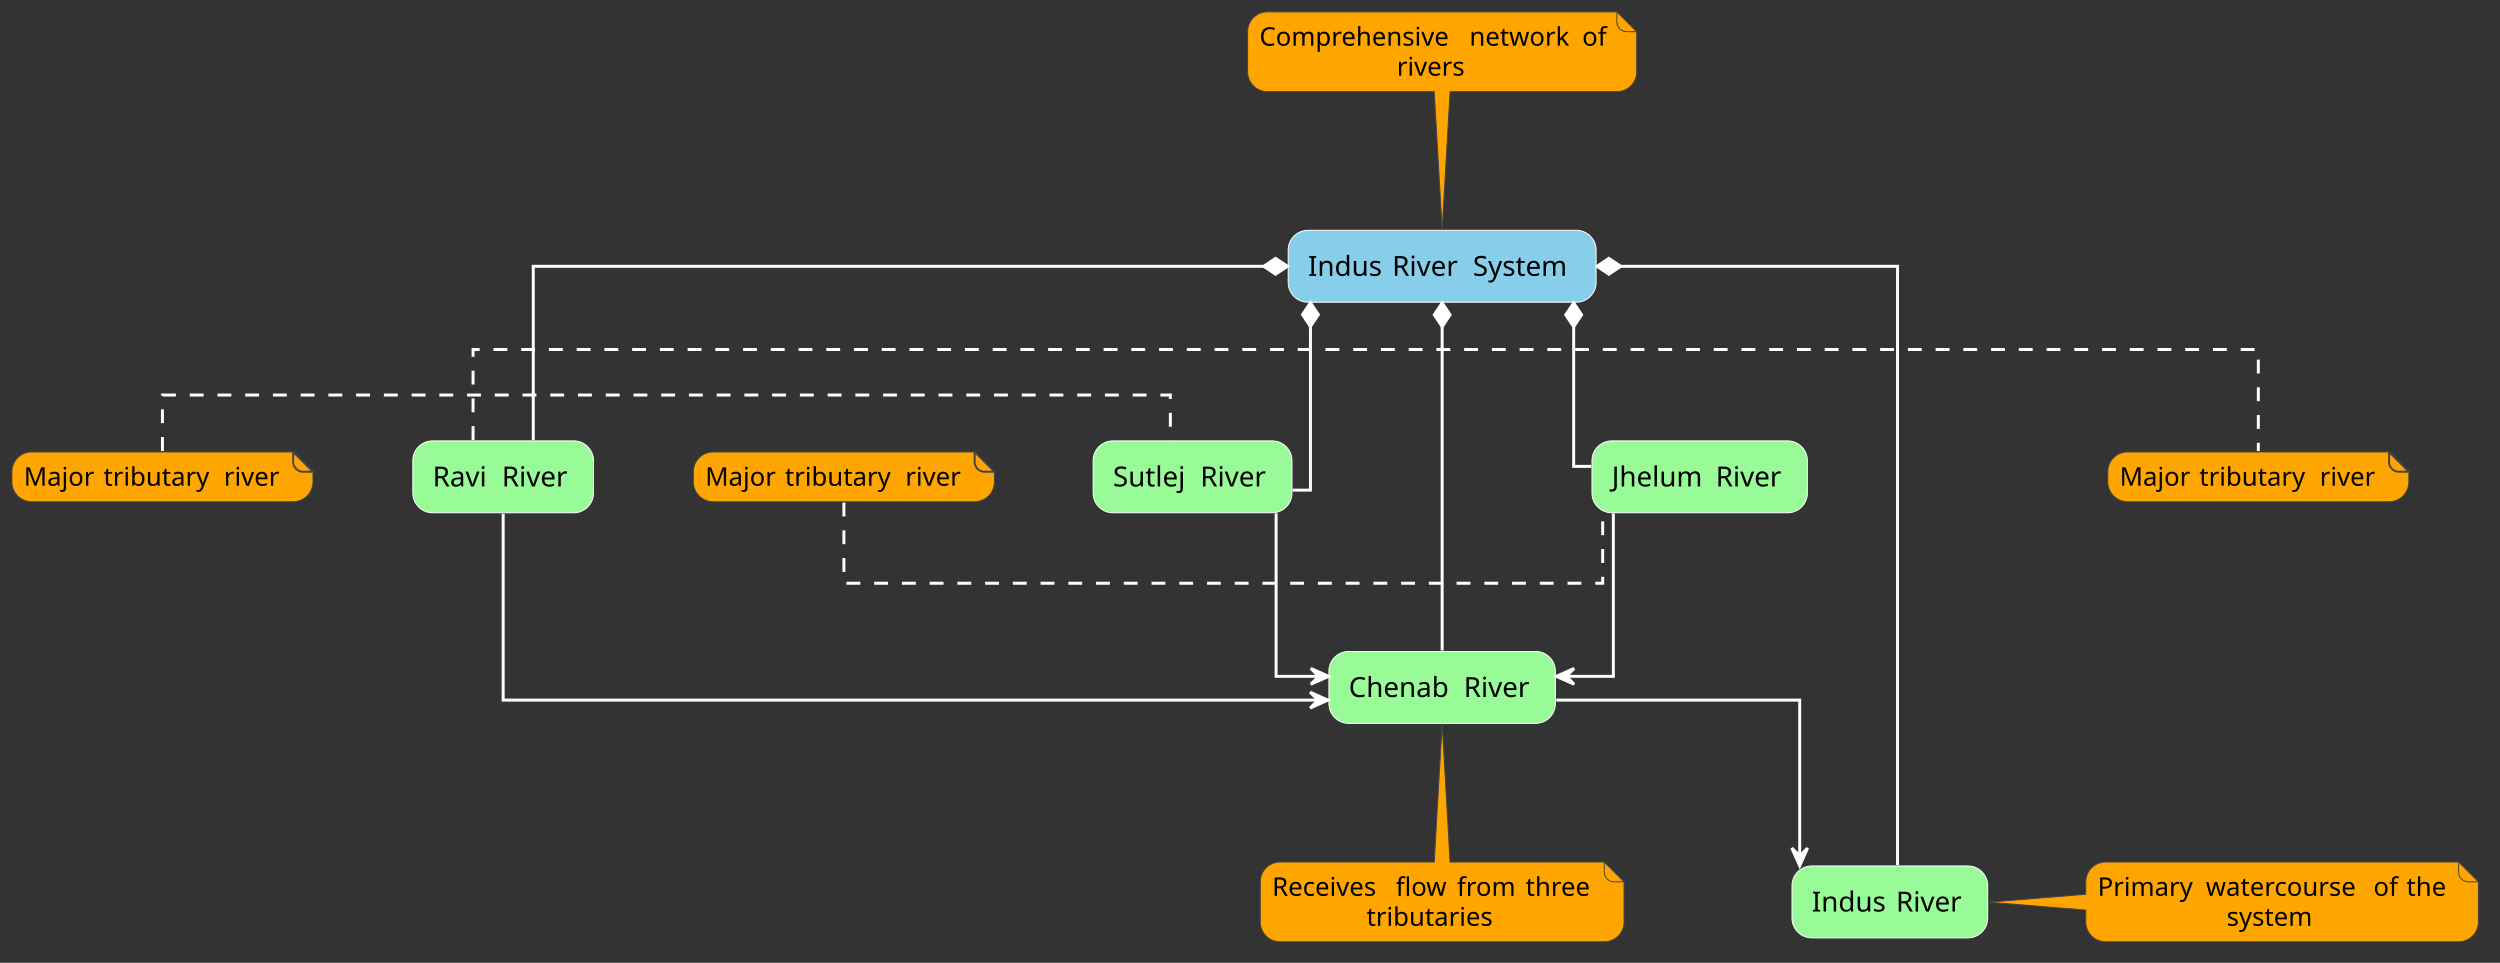
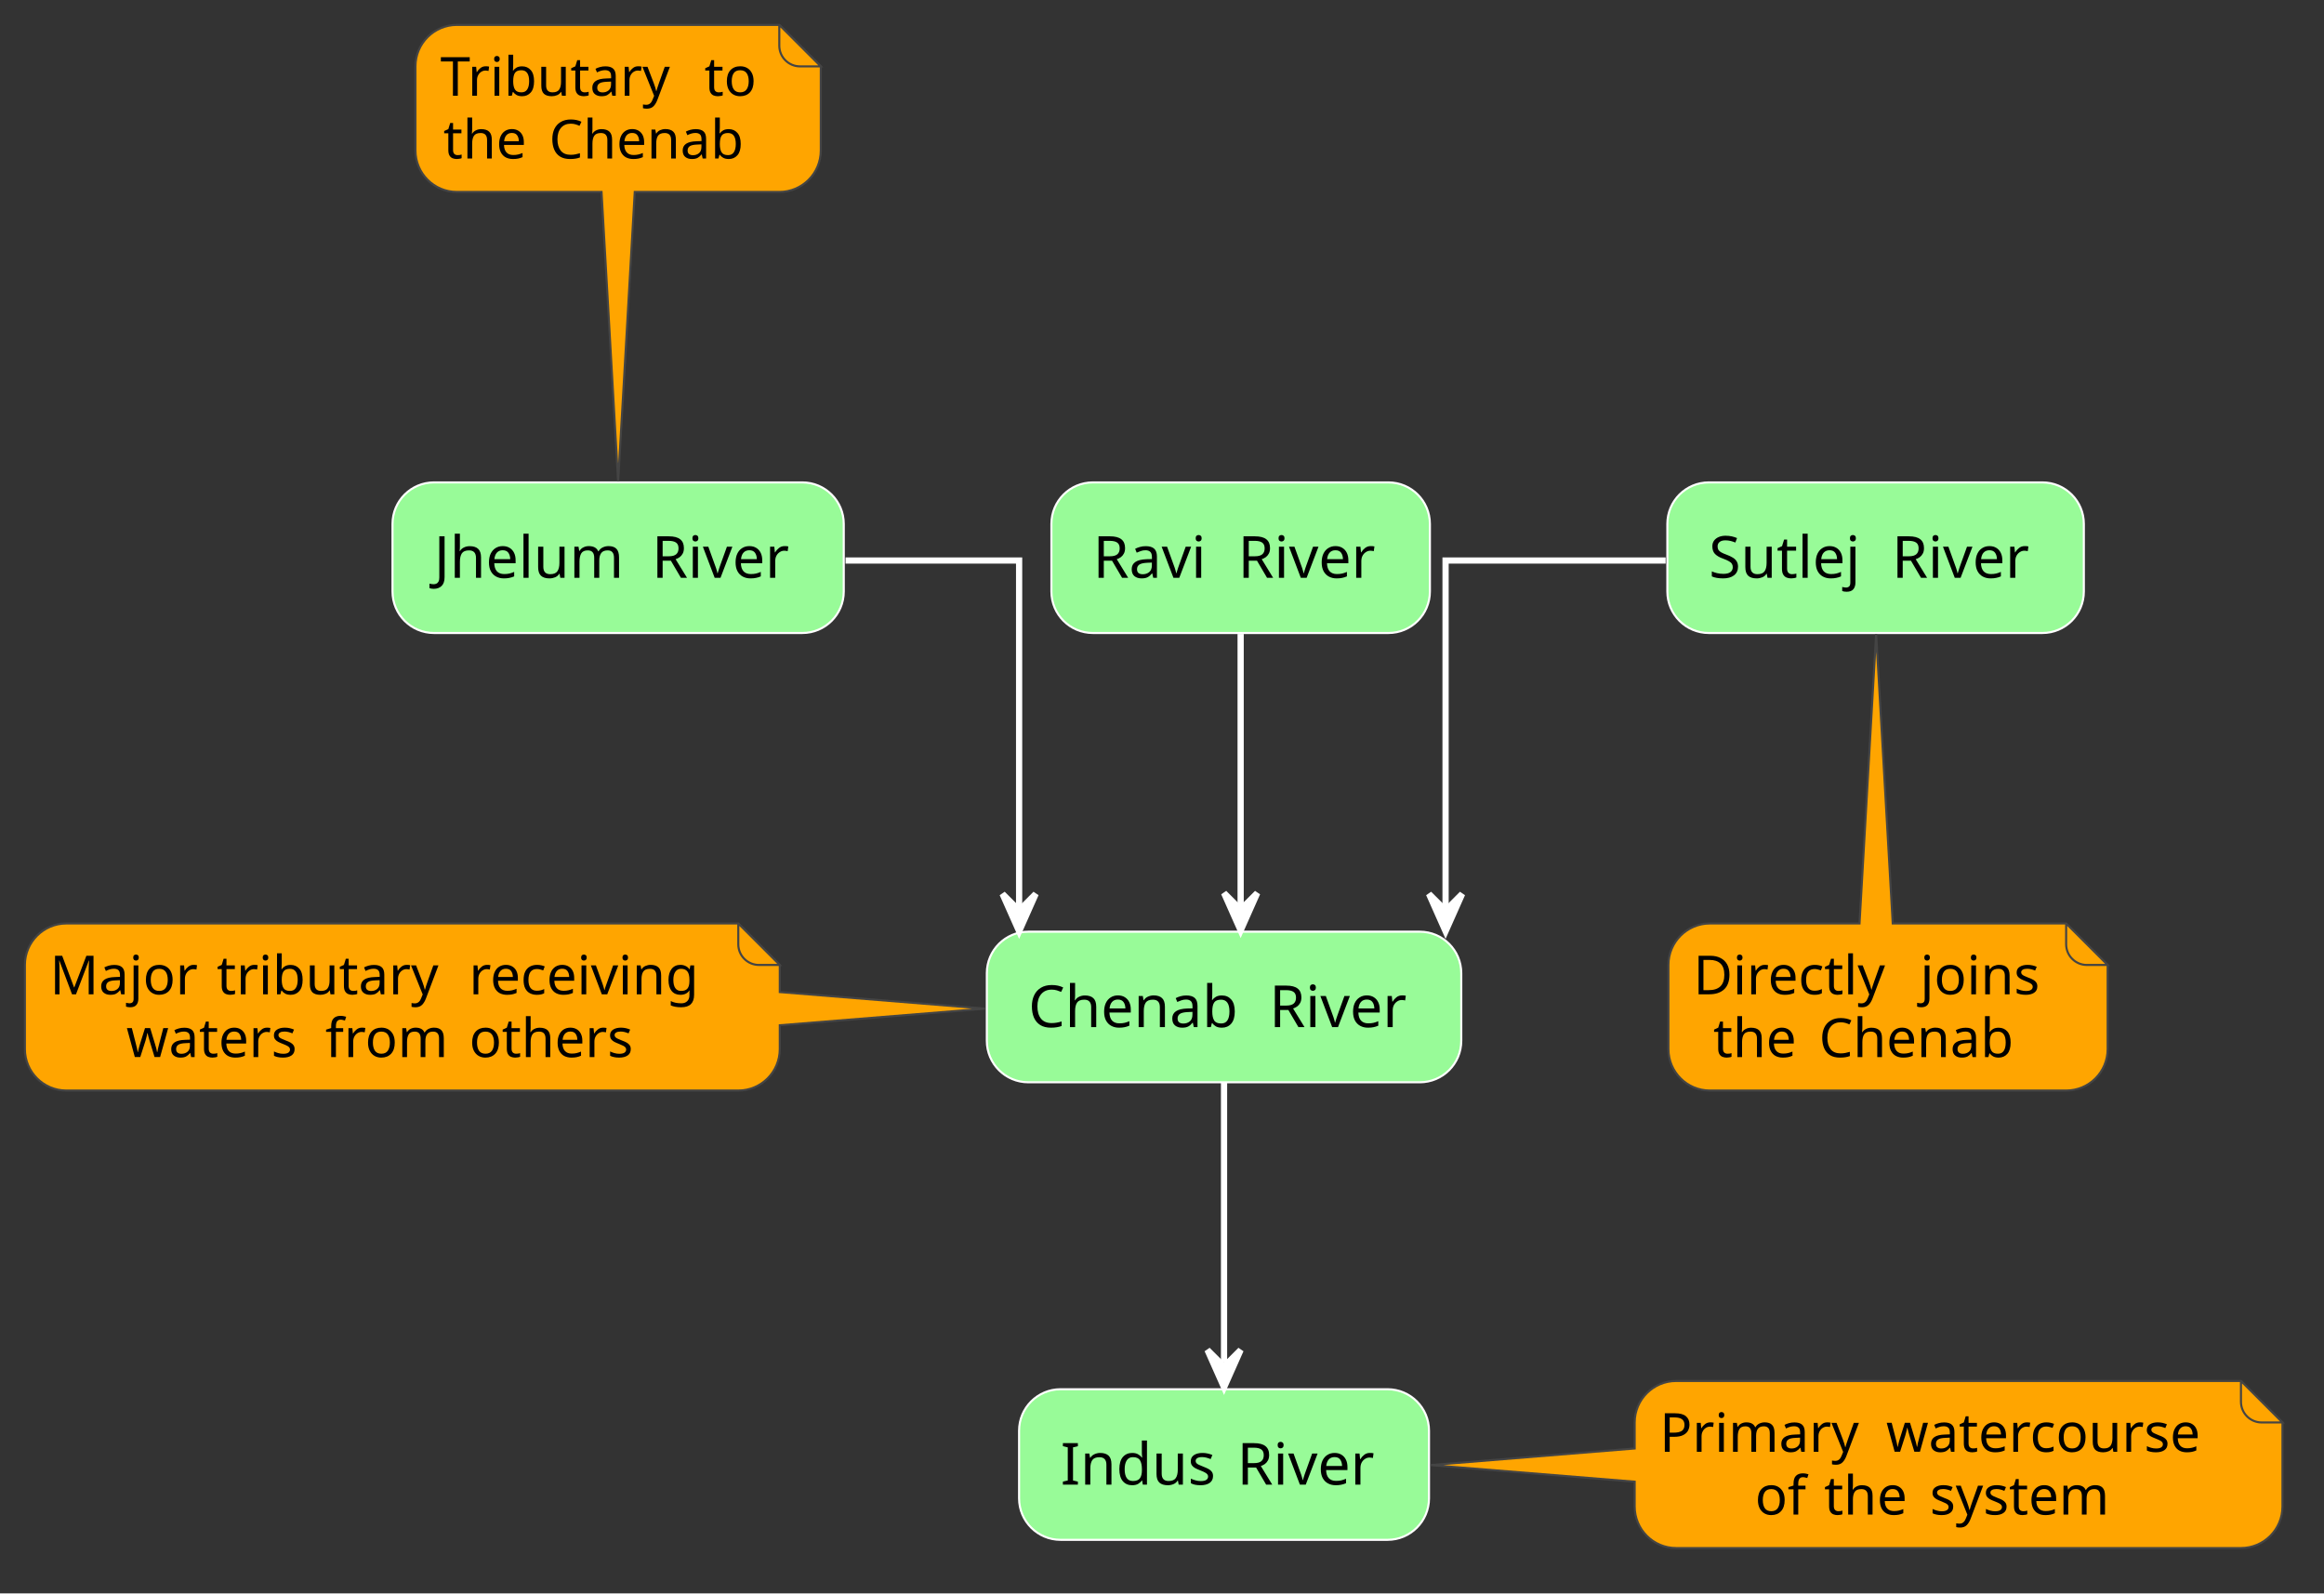
- <svg xmlns="http://www.w3.org/2000/svg" contentStyleType="text/css" data-diagram-type="CLASS" height="486px" preserveAspectRatio="none" style="width:1262px;height:486px;background:#333333;" version="1.1" viewBox="0 0 1262 486" width="1262px" zoomAndPan="magnify">
+ <svg xmlns="http://www.w3.org/2000/svg" contentStyleType="text/css" data-diagram-type="CLASS" height="384px" preserveAspectRatio="none" style="width:560px;height:384px;background:#333333;" version="1.1" viewBox="0 0 560 384" width="560px" zoomAndPan="magnify">
  <defs />
  <g>
-     <rect fill="#333333" height="486" style="stroke:none;stroke-width:1;" width="1262" x="0" y="0" />
-     <g class="entity" data-entity="Indus River System" data-source-line="23" data-uid="ent0002" id="entity_Indus River System">
-       <rect fill="#87CEEB" height="36.297" rx="10" ry="10" style="stroke:#FFFFFF;stroke-width:0.5;" width="155.434" x="650.28" y="116.26" />
-       <text fill="#000000" font-family="Sans-Serif" font-size="14" lengthAdjust="spacing" textLength="38.056" x="660.28" y="139.255">Indus</text>
-       <text fill="#000000" font-family="Sans-Serif" font-size="14" lengthAdjust="spacing" textLength="4.45" x="698.336" y="139.255"> </text>
-       <text fill="#000000" font-family="Sans-Serif" font-size="14" lengthAdjust="spacing" textLength="36.272" x="702.786" y="139.255">River</text>
-       <text fill="#000000" font-family="Sans-Serif" font-size="14" lengthAdjust="spacing" textLength="4.45" x="739.057" y="139.255"> </text>
-       <text fill="#000000" font-family="Sans-Serif" font-size="14" lengthAdjust="spacing" textLength="52.206" x="743.508" y="139.255">System</text>
+     <rect fill="#333333" height="384" style="stroke:none;stroke-width:1;" width="560" x="0" y="0" />
+     <g class="entity" data-entity="Indus River" data-source-line="23" data-uid="ent0002" id="entity_Indus River">
+       <rect fill="#98FB98" height="36.297" rx="10" ry="10" style="stroke:#FFFFFF;stroke-width:0.5;" width="98.777" x="245.56" y="334.81" />
+       <text fill="#000000" font-family="Sans-Serif" font-size="14" lengthAdjust="spacing" textLength="38.056" x="255.56" y="357.805">Indus</text>
+       <text fill="#000000" font-family="Sans-Serif" font-size="14" lengthAdjust="spacing" textLength="4.45" x="293.616" y="357.805"> </text>
+       <text fill="#000000" font-family="Sans-Serif" font-size="14" lengthAdjust="spacing" textLength="36.272" x="298.066" y="357.805">River</text>
    </g>
-     <g class="entity" data-entity="Indus River" data-source-line="24" data-uid="ent0003" id="entity_Indus River">
-       <rect fill="#98FB98" height="36.297" rx="10" ry="10" style="stroke:#FFFFFF;stroke-width:0.5;" width="98.777" x="904.61" y="437.14" />
-       <text fill="#000000" font-family="Sans-Serif" font-size="14" lengthAdjust="spacing" textLength="38.056" x="914.61" y="460.135">Indus</text>
-       <text fill="#000000" font-family="Sans-Serif" font-size="14" lengthAdjust="spacing" textLength="4.45" x="952.666" y="460.135"> </text>
-       <text fill="#000000" font-family="Sans-Serif" font-size="14" lengthAdjust="spacing" textLength="36.272" x="957.116" y="460.135">River</text>
+     <g class="entity" data-entity="Chenab River" data-source-line="24" data-uid="ent0003" id="entity_Chenab River">
+       <rect fill="#98FB98" height="36.297" rx="10" ry="10" style="stroke:#FFFFFF;stroke-width:0.5;" width="114.322" x="237.79" y="224.54" />
+       <text fill="#000000" font-family="Sans-Serif" font-size="14" lengthAdjust="spacing" textLength="53.601" x="247.79" y="247.535">Chenab</text>
+       <text fill="#000000" font-family="Sans-Serif" font-size="14" lengthAdjust="spacing" textLength="4.45" x="301.391" y="247.535"> </text>
+       <text fill="#000000" font-family="Sans-Serif" font-size="14" lengthAdjust="spacing" textLength="36.272" x="305.841" y="247.535">River</text>
    </g>
    <g class="entity" data-entity="Jhelum River" data-source-line="25" data-uid="ent0004" id="entity_Jhelum River">
-       <rect fill="#98FB98" height="36.297" rx="10" ry="10" style="stroke:#FFFFFF;stroke-width:0.5;" width="108.737" x="803.63" y="222.56" />
-       <text fill="#000000" font-family="Sans-Serif" font-size="14" lengthAdjust="spacing" textLength="48.016" x="813.63" y="245.555">Jhelum</text>
-       <text fill="#000000" font-family="Sans-Serif" font-size="14" lengthAdjust="spacing" textLength="4.45" x="861.646" y="245.555"> </text>
-       <text fill="#000000" font-family="Sans-Serif" font-size="14" lengthAdjust="spacing" textLength="36.272" x="866.096" y="245.555">River</text>
+       <rect fill="#98FB98" height="36.297" rx="10" ry="10" style="stroke:#FFFFFF;stroke-width:0.5;" width="108.737" x="94.58" y="116.26" />
+       <text fill="#000000" font-family="Sans-Serif" font-size="14" lengthAdjust="spacing" textLength="48.016" x="104.58" y="139.255">Jhelum</text>
+       <text fill="#000000" font-family="Sans-Serif" font-size="14" lengthAdjust="spacing" textLength="4.45" x="152.596" y="139.255"> </text>
+       <text fill="#000000" font-family="Sans-Serif" font-size="14" lengthAdjust="spacing" textLength="36.272" x="157.046" y="139.255">River</text>
    </g>
-     <g class="entity" data-entity="Chenab River" data-source-line="26" data-uid="ent0005" id="entity_Chenab River">
-       <rect fill="#98FB98" height="36.297" rx="10" ry="10" style="stroke:#FFFFFF;stroke-width:0.5;" width="114.322" x="670.84" y="328.86" />
-       <text fill="#000000" font-family="Sans-Serif" font-size="14" lengthAdjust="spacing" textLength="53.601" x="680.84" y="351.855">Chenab</text>
-       <text fill="#000000" font-family="Sans-Serif" font-size="14" lengthAdjust="spacing" textLength="4.45" x="734.441" y="351.855"> </text>
-       <text fill="#000000" font-family="Sans-Serif" font-size="14" lengthAdjust="spacing" textLength="36.272" x="738.891" y="351.855">River</text>
+     <g class="entity" data-entity="Ravi River" data-source-line="26" data-uid="ent0005" id="entity_Ravi River">
+       <rect fill="#98FB98" height="36.297" rx="10" ry="10" style="stroke:#FFFFFF;stroke-width:0.5;" width="91.203" x="253.35" y="116.26" />
+       <text fill="#000000" font-family="Sans-Serif" font-size="14" lengthAdjust="spacing" textLength="30.481" x="263.35" y="139.255">Ravi</text>
+       <text fill="#000000" font-family="Sans-Serif" font-size="14" lengthAdjust="spacing" textLength="4.45" x="293.831" y="139.255"> </text>
+       <text fill="#000000" font-family="Sans-Serif" font-size="14" lengthAdjust="spacing" textLength="36.272" x="298.282" y="139.255">River</text>
    </g>
-     <g class="entity" data-entity="Ravi River" data-source-line="27" data-uid="ent0006" id="entity_Ravi River">
-       <rect fill="#98FB98" height="36.297" rx="10" ry="10" style="stroke:#FFFFFF;stroke-width:0.5;" width="91.203" x="208.4" y="222.56" />
-       <text fill="#000000" font-family="Sans-Serif" font-size="14" lengthAdjust="spacing" textLength="30.481" x="218.4" y="245.555">Ravi</text>
-       <text fill="#000000" font-family="Sans-Serif" font-size="14" lengthAdjust="spacing" textLength="4.45" x="248.881" y="245.555"> </text>
-       <text fill="#000000" font-family="Sans-Serif" font-size="14" lengthAdjust="spacing" textLength="36.272" x="253.332" y="245.555">River</text>
+     <g class="entity" data-entity="Sutlej River" data-source-line="27" data-uid="ent0006" id="entity_Sutlej River">
+       <rect fill="#98FB98" height="36.297" rx="10" ry="10" style="stroke:#FFFFFF;stroke-width:0.5;" width="100.363" x="401.77" y="116.26" />
+       <text fill="#000000" font-family="Sans-Serif" font-size="14" lengthAdjust="spacing" textLength="39.642" x="411.77" y="139.255">Sutlej</text>
+       <text fill="#000000" font-family="Sans-Serif" font-size="14" lengthAdjust="spacing" textLength="4.45" x="451.412" y="139.255"> </text>
+       <text fill="#000000" font-family="Sans-Serif" font-size="14" lengthAdjust="spacing" textLength="36.272" x="455.862" y="139.255">River</text>
    </g>
-     <g class="entity" data-entity="Sutlej River" data-source-line="28" data-uid="ent0007" id="entity_Sutlej River">
-       <rect fill="#98FB98" height="36.297" rx="10" ry="10" style="stroke:#FFFFFF;stroke-width:0.5;" width="100.363" x="551.82" y="222.56" />
-       <text fill="#000000" font-family="Sans-Serif" font-size="14" lengthAdjust="spacing" textLength="39.642" x="561.82" y="245.555">Sutlej</text>
-       <text fill="#000000" font-family="Sans-Serif" font-size="14" lengthAdjust="spacing" textLength="4.45" x="601.462" y="245.555"> </text>
-       <text fill="#000000" font-family="Sans-Serif" font-size="14" lengthAdjust="spacing" textLength="36.272" x="605.912" y="245.555">River</text>
+     <g class="entity" data-entity="GMN11" data-source-line="37" data-uid="ent0012" id="entity_GMN11">
+       <path d="M393.9,342.82 L393.9,349.09 L344.73,353.09 L393.9,357.09 L393.9,363.086 A10,10 0 0 0 403.9,373.086 L539.991,373.086 A10,10 0 0 0 549.991,363.086 L549.991,342.82 L539.991,332.82 L403.9,332.82 A10,10 0 0 0 393.9,342.82" fill="#FFA500" style="stroke:#444444;stroke-width:0.5;" />
+       <path d="M539.991,332.82 L539.991,337.82 A5,5 0 0 0 544.991,342.82 L549.991,342.82 L539.991,332.82" fill="#FFA500" style="stroke:#444444;stroke-width:0.5;" />
+       <text fill="#000000" font-family="Sans-Serif" font-size="13" lengthAdjust="spacing" textLength="50.464" x="399.9" y="349.887">Primary</text>
+       <text fill="#000000" font-family="Sans-Serif" font-size="13" lengthAdjust="spacing" textLength="4.132" x="450.364" y="349.887"> </text>
+       <text fill="#000000" font-family="Sans-Serif" font-size="13" lengthAdjust="spacing" textLength="80.495" x="454.496" y="349.887">watercourse</text>
+       <text fill="#000000" font-family="Sans-Serif" font-size="13" lengthAdjust="spacing" textLength="12.53" x="422.882" y="365.02">of</text>
+       <text fill="#000000" font-family="Sans-Serif" font-size="13" lengthAdjust="spacing" textLength="4.132" x="435.412" y="365.02"> </text>
+       <text fill="#000000" font-family="Sans-Serif" font-size="13" lengthAdjust="spacing" textLength="21.334" x="439.544" y="365.02">the</text>
+       <text fill="#000000" font-family="Sans-Serif" font-size="13" lengthAdjust="spacing" textLength="4.132" x="460.879" y="365.02"> </text>
+       <text fill="#000000" font-family="Sans-Serif" font-size="13" lengthAdjust="spacing" textLength="46.998" x="465.011" y="365.02">system</text>
    </g>
-     <g class="entity" data-entity="GMN17" data-source-line="45" data-uid="ent0018" id="entity_GMN17">
-       <path d="M629.78,16 L629.78,36.266 A10,10 0 0 0 639.78,46.266 L724,46.266 L728,116.03 L732,46.266 L816.21,46.266 A10,10 0 0 0 826.21,36.266 L826.21,16 L816.21,6 L639.78,6 A10,10 0 0 0 629.78,16" fill="#FFA500" style="stroke:#444444;stroke-width:0.5;" />
-       <path d="M816.21,6 L816.21,11 A5,5 0 0 0 821.21,16 L826.21,16 L816.21,6" fill="#FFA500" style="stroke:#444444;stroke-width:0.5;" />
-       <text fill="#000000" font-family="Sans-Serif" font-size="13" lengthAdjust="spacing" textLength="101.842" x="635.78" y="23.067">Comprehensive</text>
-       <text fill="#000000" font-family="Sans-Serif" font-size="13" lengthAdjust="spacing" textLength="4.132" x="737.622" y="23.067"> </text>
-       <text fill="#000000" font-family="Sans-Serif" font-size="13" lengthAdjust="spacing" textLength="52.794" x="741.754" y="23.067">network</text>
-       <text fill="#000000" font-family="Sans-Serif" font-size="13" lengthAdjust="spacing" textLength="4.132" x="794.548" y="23.067"> </text>
-       <text fill="#000000" font-family="Sans-Serif" font-size="13" lengthAdjust="spacing" textLength="12.53" x="798.68" y="23.067">of</text>
-       <text fill="#000000" font-family="Sans-Serif" font-size="13" lengthAdjust="spacing" textLength="36.766" x="705.112" y="38.2">rivers</text>
+     <g class="entity" data-entity="GMN14" data-source-line="42" data-uid="ent0015" id="entity_GMN14">
+       <path d="M6,232.56 L6,252.826 A10,10 0 0 0 16,262.826 L177.9,262.826 A10,10 0 0 0 187.9,252.826 L187.9,247.09 L237.33,243.09 L187.9,239.09 L187.9,232.56 L177.9,222.56 L16,222.56 A10,10 0 0 0 6,232.56" fill="#FFA500" style="stroke:#444444;stroke-width:0.5;" />
+       <path d="M177.9,222.56 L177.9,227.56 A5,5 0 0 0 182.9,232.56 L187.9,232.56 L177.9,222.56" fill="#FFA500" style="stroke:#444444;stroke-width:0.5;" />
+       <text fill="#000000" font-family="Sans-Serif" font-size="13" lengthAdjust="spacing" textLength="36.093" x="12" y="239.627">Major</text>
+       <text fill="#000000" font-family="Sans-Serif" font-size="13" lengthAdjust="spacing" textLength="4.132" x="48.093" y="239.627"> </text>
+       <text fill="#000000" font-family="Sans-Serif" font-size="13" lengthAdjust="spacing" textLength="56.647" x="52.225" y="239.627">tributary</text>
+       <text fill="#000000" font-family="Sans-Serif" font-size="13" lengthAdjust="spacing" textLength="4.132" x="108.872" y="239.627"> </text>
+       <text fill="#000000" font-family="Sans-Serif" font-size="13" lengthAdjust="spacing" textLength="59.897" x="113.004" y="239.627">receiving</text>
+       <text fill="#000000" font-family="Sans-Serif" font-size="13" lengthAdjust="spacing" textLength="43.812" x="30.44" y="254.76">waters</text>
+       <text fill="#000000" font-family="Sans-Serif" font-size="13" lengthAdjust="spacing" textLength="4.132" x="74.251" y="254.76"> </text>
+       <text fill="#000000" font-family="Sans-Serif" font-size="13" lengthAdjust="spacing" textLength="30.539" x="78.384" y="254.76">from</text>
+       <text fill="#000000" font-family="Sans-Serif" font-size="13" lengthAdjust="spacing" textLength="4.132" x="108.922" y="254.76"> </text>
+       <text fill="#000000" font-family="Sans-Serif" font-size="13" lengthAdjust="spacing" textLength="41.406" x="113.055" y="254.76">others</text>
    </g>
-     <g class="entity" data-entity="GMN20" data-source-line="49" data-uid="ent0021" id="entity_GMN20">
-       <path d="M1052.89,445.15 L1052.89,451.42 L1003.71,455.42 L1052.89,459.42 L1052.89,465.416 A10,10 0 0 0 1062.89,475.416 L1241.11,475.416 A10,10 0 0 0 1251.11,465.416 L1251.11,445.15 L1241.11,435.15 L1062.89,435.15 A10,10 0 0 0 1052.89,445.15" fill="#FFA500" style="stroke:#444444;stroke-width:0.5;" />
-       <path d="M1241.11,435.15 L1241.11,440.15 A5,5 0 0 0 1246.11,445.15 L1251.11,445.15 L1241.11,435.15" fill="#FFA500" style="stroke:#444444;stroke-width:0.5;" />
-       <text fill="#000000" font-family="Sans-Serif" font-size="13" lengthAdjust="spacing" textLength="50.464" x="1058.89" y="452.217">Primary</text>
-       <text fill="#000000" font-family="Sans-Serif" font-size="13" lengthAdjust="spacing" textLength="4.132" x="1109.354" y="452.217"> </text>
-       <text fill="#000000" font-family="Sans-Serif" font-size="13" lengthAdjust="spacing" textLength="80.495" x="1113.486" y="452.217">watercourse</text>
-       <text fill="#000000" font-family="Sans-Serif" font-size="13" lengthAdjust="spacing" textLength="4.132" x="1193.981" y="452.217"> </text>
-       <text fill="#000000" font-family="Sans-Serif" font-size="13" lengthAdjust="spacing" textLength="12.53" x="1198.113" y="452.217">of</text>
-       <text fill="#000000" font-family="Sans-Serif" font-size="13" lengthAdjust="spacing" textLength="4.132" x="1210.643" y="452.217"> </text>
-       <text fill="#000000" font-family="Sans-Serif" font-size="13" lengthAdjust="spacing" textLength="21.334" x="1214.776" y="452.217">the</text>
-       <text fill="#000000" font-family="Sans-Serif" font-size="13" lengthAdjust="spacing" textLength="46.998" x="1124.001" y="467.35">system</text>
+     <g class="entity" data-entity="GMN17" data-source-line="47" data-uid="ent0018" id="entity_GMN17">
+       <path d="M100.11,16 L100.11,36.266 A10,10 0 0 0 110.11,46.266 L144.95,46.266 L148.95,116.03 L152.95,46.266 L187.783,46.266 A10,10 0 0 0 197.783,36.266 L197.783,16 L187.783,6 L110.11,6 A10,10 0 0 0 100.11,16" fill="#FFA500" style="stroke:#444444;stroke-width:0.5;" />
+       <path d="M187.783,6 L187.783,11 A5,5 0 0 0 192.783,16 L197.783,16 L187.783,6" fill="#FFA500" style="stroke:#444444;stroke-width:0.5;" />
+       <text fill="#000000" font-family="Sans-Serif" font-size="13" lengthAdjust="spacing" textLength="59.49" x="106.11" y="23.067">Tributary</text>
+       <text fill="#000000" font-family="Sans-Serif" font-size="13" lengthAdjust="spacing" textLength="4.132" x="165.6" y="23.067"> </text>
+       <text fill="#000000" font-family="Sans-Serif" font-size="13" lengthAdjust="spacing" textLength="13.051" x="169.733" y="23.067">to</text>
+       <text fill="#000000" font-family="Sans-Serif" font-size="13" lengthAdjust="spacing" textLength="21.334" x="106.827" y="38.2">the</text>
+       <text fill="#000000" font-family="Sans-Serif" font-size="13" lengthAdjust="spacing" textLength="4.132" x="128.162" y="38.2"> </text>
+       <text fill="#000000" font-family="Sans-Serif" font-size="13" lengthAdjust="spacing" textLength="49.772" x="132.294" y="38.2">Chenab</text>
    </g>
-     <g class="entity" data-entity="GMN23" data-source-line="53" data-uid="ent0024" id="entity_GMN23">
-       <path d="M636.18,445.15 L636.18,465.416 A10,10 0 0 0 646.18,475.416 L809.82,475.416 A10,10 0 0 0 819.82,465.416 L819.82,445.15 L809.82,435.15 L732,435.15 L728,365.37 L724,435.15 L646.18,435.15 A10,10 0 0 0 636.18,445.15" fill="#FFA500" style="stroke:#444444;stroke-width:0.5;" />
-       <path d="M809.82,435.15 L809.82,440.15 A5,5 0 0 0 814.82,445.15 L819.82,445.15 L809.82,435.15" fill="#FFA500" style="stroke:#444444;stroke-width:0.5;" />
-       <text fill="#000000" font-family="Sans-Serif" font-size="13" lengthAdjust="spacing" textLength="58.252" x="642.18" y="452.217">Receives</text>
-       <text fill="#000000" font-family="Sans-Serif" font-size="13" lengthAdjust="spacing" textLength="4.132" x="700.432" y="452.217"> </text>
-       <text fill="#000000" font-family="Sans-Serif" font-size="13" lengthAdjust="spacing" textLength="26.774" x="704.565" y="452.217">flow</text>
-       <text fill="#000000" font-family="Sans-Serif" font-size="13" lengthAdjust="spacing" textLength="4.132" x="731.339" y="452.217"> </text>
-       <text fill="#000000" font-family="Sans-Serif" font-size="13" lengthAdjust="spacing" textLength="30.539" x="735.471" y="452.217">from</text>
-       <text fill="#000000" font-family="Sans-Serif" font-size="13" lengthAdjust="spacing" textLength="4.132" x="766.01" y="452.217"> </text>
-       <text fill="#000000" font-family="Sans-Serif" font-size="13" lengthAdjust="spacing" textLength="34.677" x="770.142" y="452.217">three</text>
-       <text fill="#000000" font-family="Sans-Serif" font-size="13" lengthAdjust="spacing" textLength="67.336" x="689.832" y="467.35">tributaries</text>
+     <g class="entity" data-entity="GMN20" data-source-line="52" data-uid="ent0021" id="entity_GMN20">
+       <path d="M402.03,232.56 L402.03,252.826 A10,10 0 0 0 412.03,262.826 L497.866,262.826 A10,10 0 0 0 507.866,252.826 L507.866,232.56 L497.866,222.56 L456.08,222.56 L452.08,152.78 L448.08,222.56 L412.03,222.56 A10,10 0 0 0 402.03,232.56" fill="#FFA500" style="stroke:#444444;stroke-width:0.5;" />
+       <path d="M497.866,222.56 L497.866,227.56 A5,5 0 0 0 502.866,232.56 L507.866,232.56 L497.866,222.56" fill="#FFA500" style="stroke:#444444;stroke-width:0.5;" />
+       <text fill="#000000" font-family="Sans-Serif" font-size="13" lengthAdjust="spacing" textLength="50.515" x="408.03" y="239.627">Directly</text>
+       <text fill="#000000" font-family="Sans-Serif" font-size="13" lengthAdjust="spacing" textLength="4.132" x="458.545" y="239.627"> </text>
+       <text fill="#000000" font-family="Sans-Serif" font-size="13" lengthAdjust="spacing" textLength="30.189" x="462.677" y="239.627">joins</text>
+       <text fill="#000000" font-family="Sans-Serif" font-size="13" lengthAdjust="spacing" textLength="21.334" x="412.829" y="254.76">the</text>
+       <text fill="#000000" font-family="Sans-Serif" font-size="13" lengthAdjust="spacing" textLength="4.132" x="434.163" y="254.76"> </text>
+       <text fill="#000000" font-family="Sans-Serif" font-size="13" lengthAdjust="spacing" textLength="49.772" x="438.296" y="254.76">Chenab</text>
    </g>
-     <g class="entity" data-entity="GMN26" data-source-line="57" data-uid="ent0027" id="entity_GMN26">
-       <path d="M350,238.14 L350,243.273 A10,10 0 0 0 360,253.273 L491.997,253.273 A10,10 0 0 0 501.997,243.273 L501.997,238.14 L491.997,228.14 L360,228.14 A10,10 0 0 0 350,238.14" fill="#FFA500" style="stroke:#444444;stroke-width:0.5;" />
-       <path d="M491.997,228.14 L491.997,233.14 A5,5 0 0 0 496.997,238.14 L501.997,238.14 L491.997,228.14" fill="#FFA500" style="stroke:#444444;stroke-width:1;" />
-       <text fill="#000000" font-family="Sans-Serif" font-size="13" lengthAdjust="spacing" textLength="36.093" x="356" y="245.207">Major</text>
-       <text fill="#000000" font-family="Sans-Serif" font-size="13" lengthAdjust="spacing" textLength="4.132" x="392.093" y="245.207"> </text>
-       <text fill="#000000" font-family="Sans-Serif" font-size="13" lengthAdjust="spacing" textLength="56.647" x="396.225" y="245.207">tributary</text>
-       <text fill="#000000" font-family="Sans-Serif" font-size="13" lengthAdjust="spacing" textLength="4.132" x="452.872" y="245.207"> </text>
-       <text fill="#000000" font-family="Sans-Serif" font-size="13" lengthAdjust="spacing" textLength="29.993" x="457.004" y="245.207">river</text>
+     <g class="link" data-entity-1="Jhelum River" data-entity-2="Chenab River" data-source-line="30" data-uid="lnk7" id="link_Jhelum River_Chenab River">
+       <path codeLine="30" d="M203.75,135.09 C225.56,135.09 245.57,135.09 245.57,135.09 C245.57,135.09 245.57,187.74 245.57,218.44" fill="none" id="Jhelum River-to-Chenab River" style="stroke:#FFFFFF;stroke-width:1.5;" />
+       <polygon fill="#FFFFFF" points="245.57,224.44,249.57,215.44,245.57,219.44,241.57,215.44,245.57,224.44" style="stroke:#FFFFFF;stroke-width:1.5;" />
    </g>
-     <g class="entity" data-entity="GMN29" data-source-line="61" data-uid="ent0030" id="entity_GMN29">
-       <path d="M1064,238.14 L1064,243.273 A10,10 0 0 0 1074,253.273 L1205.997,253.273 A10,10 0 0 0 1215.997,243.273 L1215.997,238.14 L1205.997,228.14 L1074,228.14 A10,10 0 0 0 1064,238.14" fill="#FFA500" style="stroke:#444444;stroke-width:0.5;" />
-       <path d="M1205.997,228.14 L1205.997,233.14 A5,5 0 0 0 1210.997,238.14 L1215.997,238.14 L1205.997,228.14" fill="#FFA500" style="stroke:#444444;stroke-width:1;" />
-       <text fill="#000000" font-family="Sans-Serif" font-size="13" lengthAdjust="spacing" textLength="36.093" x="1070" y="245.207">Major</text>
-       <text fill="#000000" font-family="Sans-Serif" font-size="13" lengthAdjust="spacing" textLength="4.132" x="1106.093" y="245.207"> </text>
-       <text fill="#000000" font-family="Sans-Serif" font-size="13" lengthAdjust="spacing" textLength="56.647" x="1110.225" y="245.207">tributary</text>
-       <text fill="#000000" font-family="Sans-Serif" font-size="13" lengthAdjust="spacing" textLength="4.132" x="1166.872" y="245.207"> </text>
-       <text fill="#000000" font-family="Sans-Serif" font-size="13" lengthAdjust="spacing" textLength="29.993" x="1171.004" y="245.207">river</text>
+     <g class="link" data-entity-1="Ravi River" data-entity-2="Chenab River" data-source-line="31" data-uid="lnk8" id="link_Ravi River_Chenab River">
+       <path codeLine="31" d="M298.95,152.78 C298.95,172.69 298.95,198.29 298.95,218.23" fill="none" id="Ravi River-to-Chenab River" style="stroke:#FFFFFF;stroke-width:1.5;" />
+       <polygon fill="#FFFFFF" points="298.95,224.23,302.95,215.23,298.95,219.23,294.95,215.23,298.95,224.23" style="stroke:#FFFFFF;stroke-width:1.5;" />
    </g>
-     <g class="entity" data-entity="GMN32" data-source-line="65" data-uid="ent0033" id="entity_GMN32">
-       <path d="M6,238.14 L6,243.273 A10,10 0 0 0 16,253.273 L147.997,253.273 A10,10 0 0 0 157.997,243.273 L157.997,238.14 L147.997,228.14 L16,228.14 A10,10 0 0 0 6,238.14" fill="#FFA500" style="stroke:#444444;stroke-width:0.5;" />
-       <path d="M147.997,228.14 L147.997,233.14 A5,5 0 0 0 152.997,238.14 L157.997,238.14 L147.997,228.14" fill="#FFA500" style="stroke:#444444;stroke-width:1;" />
-       <text fill="#000000" font-family="Sans-Serif" font-size="13" lengthAdjust="spacing" textLength="36.093" x="12" y="245.207">Major</text>
-       <text fill="#000000" font-family="Sans-Serif" font-size="13" lengthAdjust="spacing" textLength="4.132" x="48.093" y="245.207"> </text>
-       <text fill="#000000" font-family="Sans-Serif" font-size="13" lengthAdjust="spacing" textLength="56.647" x="52.225" y="245.207">tributary</text>
-       <text fill="#000000" font-family="Sans-Serif" font-size="13" lengthAdjust="spacing" textLength="4.132" x="108.872" y="245.207"> </text>
-       <text fill="#000000" font-family="Sans-Serif" font-size="13" lengthAdjust="spacing" textLength="29.993" x="113.004" y="245.207">river</text>
+     <g class="link" data-entity-1="Sutlej River" data-entity-2="Chenab River" data-source-line="32" data-uid="lnk9" id="link_Sutlej River_Chenab River">
+       <path codeLine="32" d="M401.36,135.09 C375.05,135.09 348.33,135.09 348.33,135.09 C348.33,135.09 348.33,187.74 348.33,218.44" fill="none" id="Sutlej River-to-Chenab River" style="stroke:#FFFFFF;stroke-width:1.5;" />
+       <polygon fill="#FFFFFF" points="348.33,224.44,352.33,215.44,348.33,219.44,344.33,215.44,348.33,224.44" style="stroke:#FFFFFF;stroke-width:1.5;" />
    </g>
-     <g class="link" data-entity-1="Jhelum River" data-entity-2="Chenab River" data-source-line="31" data-uid="lnk8" id="link_Jhelum River_Chenab River">
-       <path codeLine="31" d="M814.42,259.18 C814.42,288.26 814.42,341.42 814.42,341.42 C814.42,341.42 807.5,341.42 791.64,341.42" fill="none" id="Jhelum River-to-Chenab River" style="stroke:#FFFFFF;stroke-width:1.5;" />
-       <polygon fill="#FFFFFF" points="785.64,341.42,794.64,345.42,790.64,341.42,794.64,337.42,785.64,341.42" style="stroke:#FFFFFF;stroke-width:1.5;" />
-     </g>
-     <g class="link" data-entity-1="Ravi River" data-entity-2="Chenab River" data-source-line="32" data-uid="lnk9" id="link_Ravi River_Chenab River">
-       <path codeLine="32" d="M254,259.32 C254,291.33 254,353.42 254,353.42 C254,353.42 538.03,353.42 664.35,353.42" fill="none" id="Ravi River-to-Chenab River" style="stroke:#FFFFFF;stroke-width:1.5;" />
-       <polygon fill="#FFFFFF" points="670.35,353.42,661.35,349.42,665.35,353.42,661.35,357.42,670.35,353.42" style="stroke:#FFFFFF;stroke-width:1.5;" />
-     </g>
-     <g class="link" data-entity-1="Sutlej River" data-entity-2="Chenab River" data-source-line="33" data-uid="lnk10" id="link_Sutlej River_Chenab River">
-       <path codeLine="33" d="M644.18,259.18 C644.18,288.26 644.18,341.42 644.18,341.42 C644.18,341.42 649.97,341.42 664.7,341.42" fill="none" id="Sutlej River-to-Chenab River" style="stroke:#FFFFFF;stroke-width:1.5;" />
-       <polygon fill="#FFFFFF" points="670.7,341.42,661.7,337.42,665.7,341.42,661.7,345.42,670.7,341.42" style="stroke:#FFFFFF;stroke-width:1.5;" />
-     </g>
-     <g class="link" data-entity-1="Chenab River" data-entity-2="Indus River" data-source-line="34" data-uid="lnk11" id="link_Chenab River_Indus River">
-       <path codeLine="34" d="M785.6,353.42 C838.42,353.42 908.49,353.42 908.49,353.42 C908.49,353.42 908.49,401.77 908.49,431.08" fill="none" id="Chenab River-to-Indus River" style="stroke:#FFFFFF;stroke-width:1.5;" />
-       <polygon fill="#FFFFFF" points="908.49,437.08,912.49,428.08,908.49,432.08,904.49,428.08,908.49,437.08" style="stroke:#FFFFFF;stroke-width:1.5;" />
-     </g>
-     <g class="link" data-entity-1="Indus River System" data-entity-2="Indus River" data-source-line="37" data-uid="lnk12" id="link_Indus River System_Indus River">
-       <path codeLine="37" d="M818.15,134.42 C884.79,134.42 957.88,134.42 957.88,134.42 C957.88,134.42 957.88,368.17 957.88,436.65" fill="none" id="Indus River System-backto-Indus River" style="stroke:#FFFFFF;stroke-width:1.5;" />
-       <polygon fill="#FFFFFF" points="806.15,134.42,812.15,138.42,818.15,134.42,812.15,130.42,806.15,134.42" style="stroke:#FFFFFF;stroke-width:1.5;" />
-     </g>
-     <g class="link" data-entity-1="Indus River System" data-entity-2="Chenab River" data-source-line="38" data-uid="lnk13" id="link_Indus River System_Chenab River">
-       <path codeLine="38" d="M728,164.91 C728,205.11 728,288.1 728,328.4" fill="none" id="Indus River System-backto-Chenab River" style="stroke:#FFFFFF;stroke-width:1.5;" />
-       <polygon fill="#FFFFFF" points="728,152.91,724,158.91,728,164.91,732,158.91,728,152.91" style="stroke:#FFFFFF;stroke-width:1.5;" />
-     </g>
-     <g class="link" data-entity-1="Indus River System" data-entity-2="Jhelum River" data-source-line="39" data-uid="lnk14" id="link_Indus River System_Jhelum River">
-       <path codeLine="39" d="M794.39,164.94 C794.39,194.1 794.39,235.42 794.39,235.42 C794.39,235.42 797.89,235.42 803.24,235.42" fill="none" id="Indus River System-backto-Jhelum River" style="stroke:#FFFFFF;stroke-width:1.5;" />
-       <polygon fill="#FFFFFF" points="794.39,152.94,790.39,158.94,794.39,164.94,798.39,158.94,794.39,152.94" style="stroke:#FFFFFF;stroke-width:1.5;" />
-     </g>
-     <g class="link" data-entity-1="Indus River System" data-entity-2="Ravi River" data-source-line="40" data-uid="lnk15" id="link_Indus River System_Ravi River">
-       <path codeLine="40" d="M637.91,134.42 C506.94,134.42 269.2,134.42 269.2,134.42 C269.2,134.42 269.2,191.74 269.2,222.19" fill="none" id="Indus River System-backto-Ravi River" style="stroke:#FFFFFF;stroke-width:1.5;" />
-       <polygon fill="#FFFFFF" points="649.91,134.42,643.91,130.42,637.91,134.42,643.91,138.42,649.91,134.42" style="stroke:#FFFFFF;stroke-width:1.5;" />
-     </g>
-     <g class="link" data-entity-1="Indus River System" data-entity-2="Sutlej River" data-source-line="41" data-uid="lnk16" id="link_Indus River System_Sutlej River">
-       <path codeLine="41" d="M661.51,164.82 C661.51,196.84 661.51,247.42 661.51,247.42 C661.51,247.42 657.9,247.42 652.47,247.42" fill="none" id="Indus River System-backto-Sutlej River" style="stroke:#FFFFFF;stroke-width:1.5;" />
-       <polygon fill="#FFFFFF" points="661.51,152.82,657.51,158.82,661.51,164.82,665.51,158.82,661.51,152.82" style="stroke:#FFFFFF;stroke-width:1.5;" />
-     </g>
-     <g class="link" data-entity-1="GMN26" data-entity-2="Jhelum River" data-source-line="57" data-uid="lnk28" id="link_GMN26_Jhelum River">
-       <path d="M426,253.71 C426,269.61 426,294.42 426,294.42 C426,294.42 809.03,294.42 809.03,294.42 C809.03,294.42 809.03,274.73 809.03,259.19" fill="none" id="GMN26-Jhelum River" style="stroke:#FFFFFF;stroke-width:1.5;stroke-dasharray:7.0,7.0;" />
-     </g>
-     <g class="link" data-entity-1="Ravi River" data-entity-2="GMN29" data-source-line="61" data-uid="lnk31" id="link_Ravi River_GMN29">
-       <path d="M238.8,222.11 C238.8,203.13 238.8,176.42 238.8,176.42 C238.8,176.42 1140,176.42 1140,176.42 C1140,176.42 1140,208.91 1140,227.7" fill="none" id="Ravi River-GMN29" style="stroke:#FFFFFF;stroke-width:1.5;stroke-dasharray:7.0,7.0;" />
-     </g>
-     <g class="link" data-entity-1="GMN32" data-entity-2="Sutlej River" data-source-line="65" data-uid="lnk34" id="link_GMN32_Sutlej River">
-       <path d="M82,227.64 C82,215.55 82,199.42 82,199.42 C82,199.42 590.8,199.42 590.8,199.42 C590.8,199.42 590.8,211.42 590.8,222.48" fill="none" id="GMN32-Sutlej River" style="stroke:#FFFFFF;stroke-width:1.5;stroke-dasharray:7.0,7.0;" />
+     <g class="link" data-entity-1="Chenab River" data-entity-2="Indus River" data-source-line="33" data-uid="lnk10" id="link_Chenab River_Indus River">
+       <path codeLine="33" d="M294.95,260.9 C294.95,281.21 294.95,307.89 294.95,328.35" fill="none" id="Chenab River-to-Indus River" style="stroke:#FFFFFF;stroke-width:1.5;" />
+       <polygon fill="#FFFFFF" points="294.95,334.35,298.95,325.35,294.95,329.35,290.95,325.35,294.95,334.35" style="stroke:#FFFFFF;stroke-width:1.5;" />
    </g>
  </g>
</svg>
